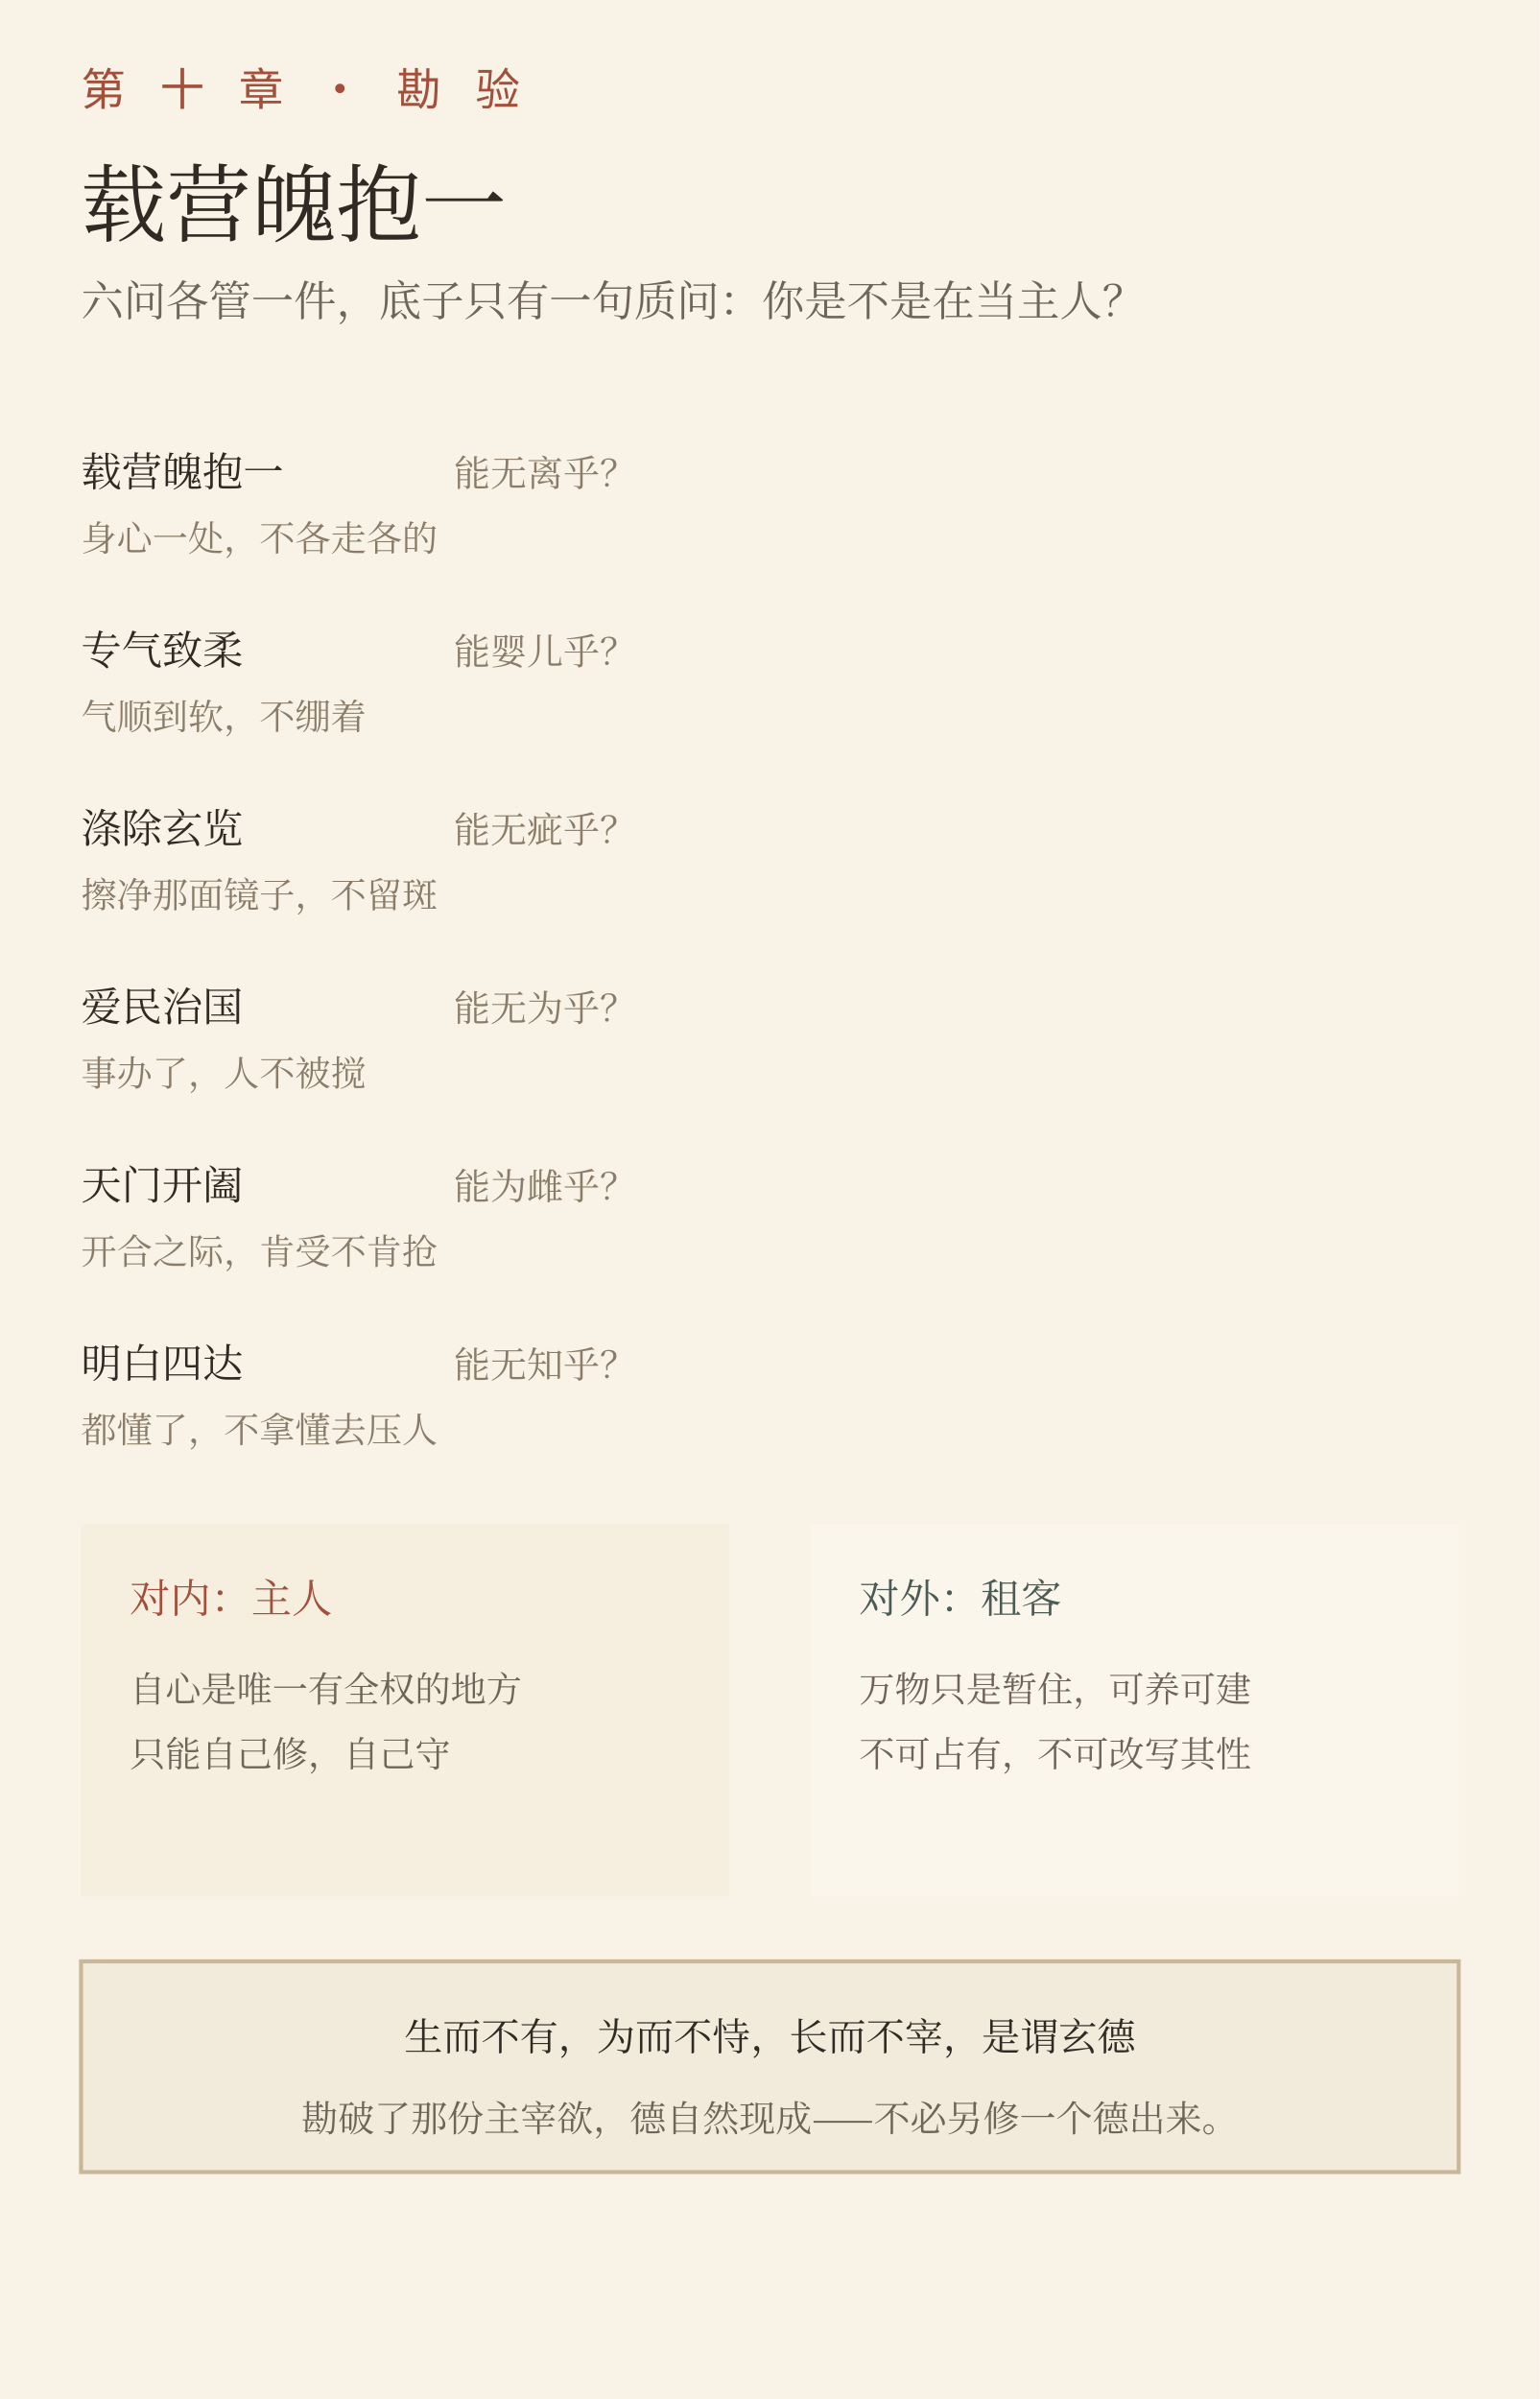
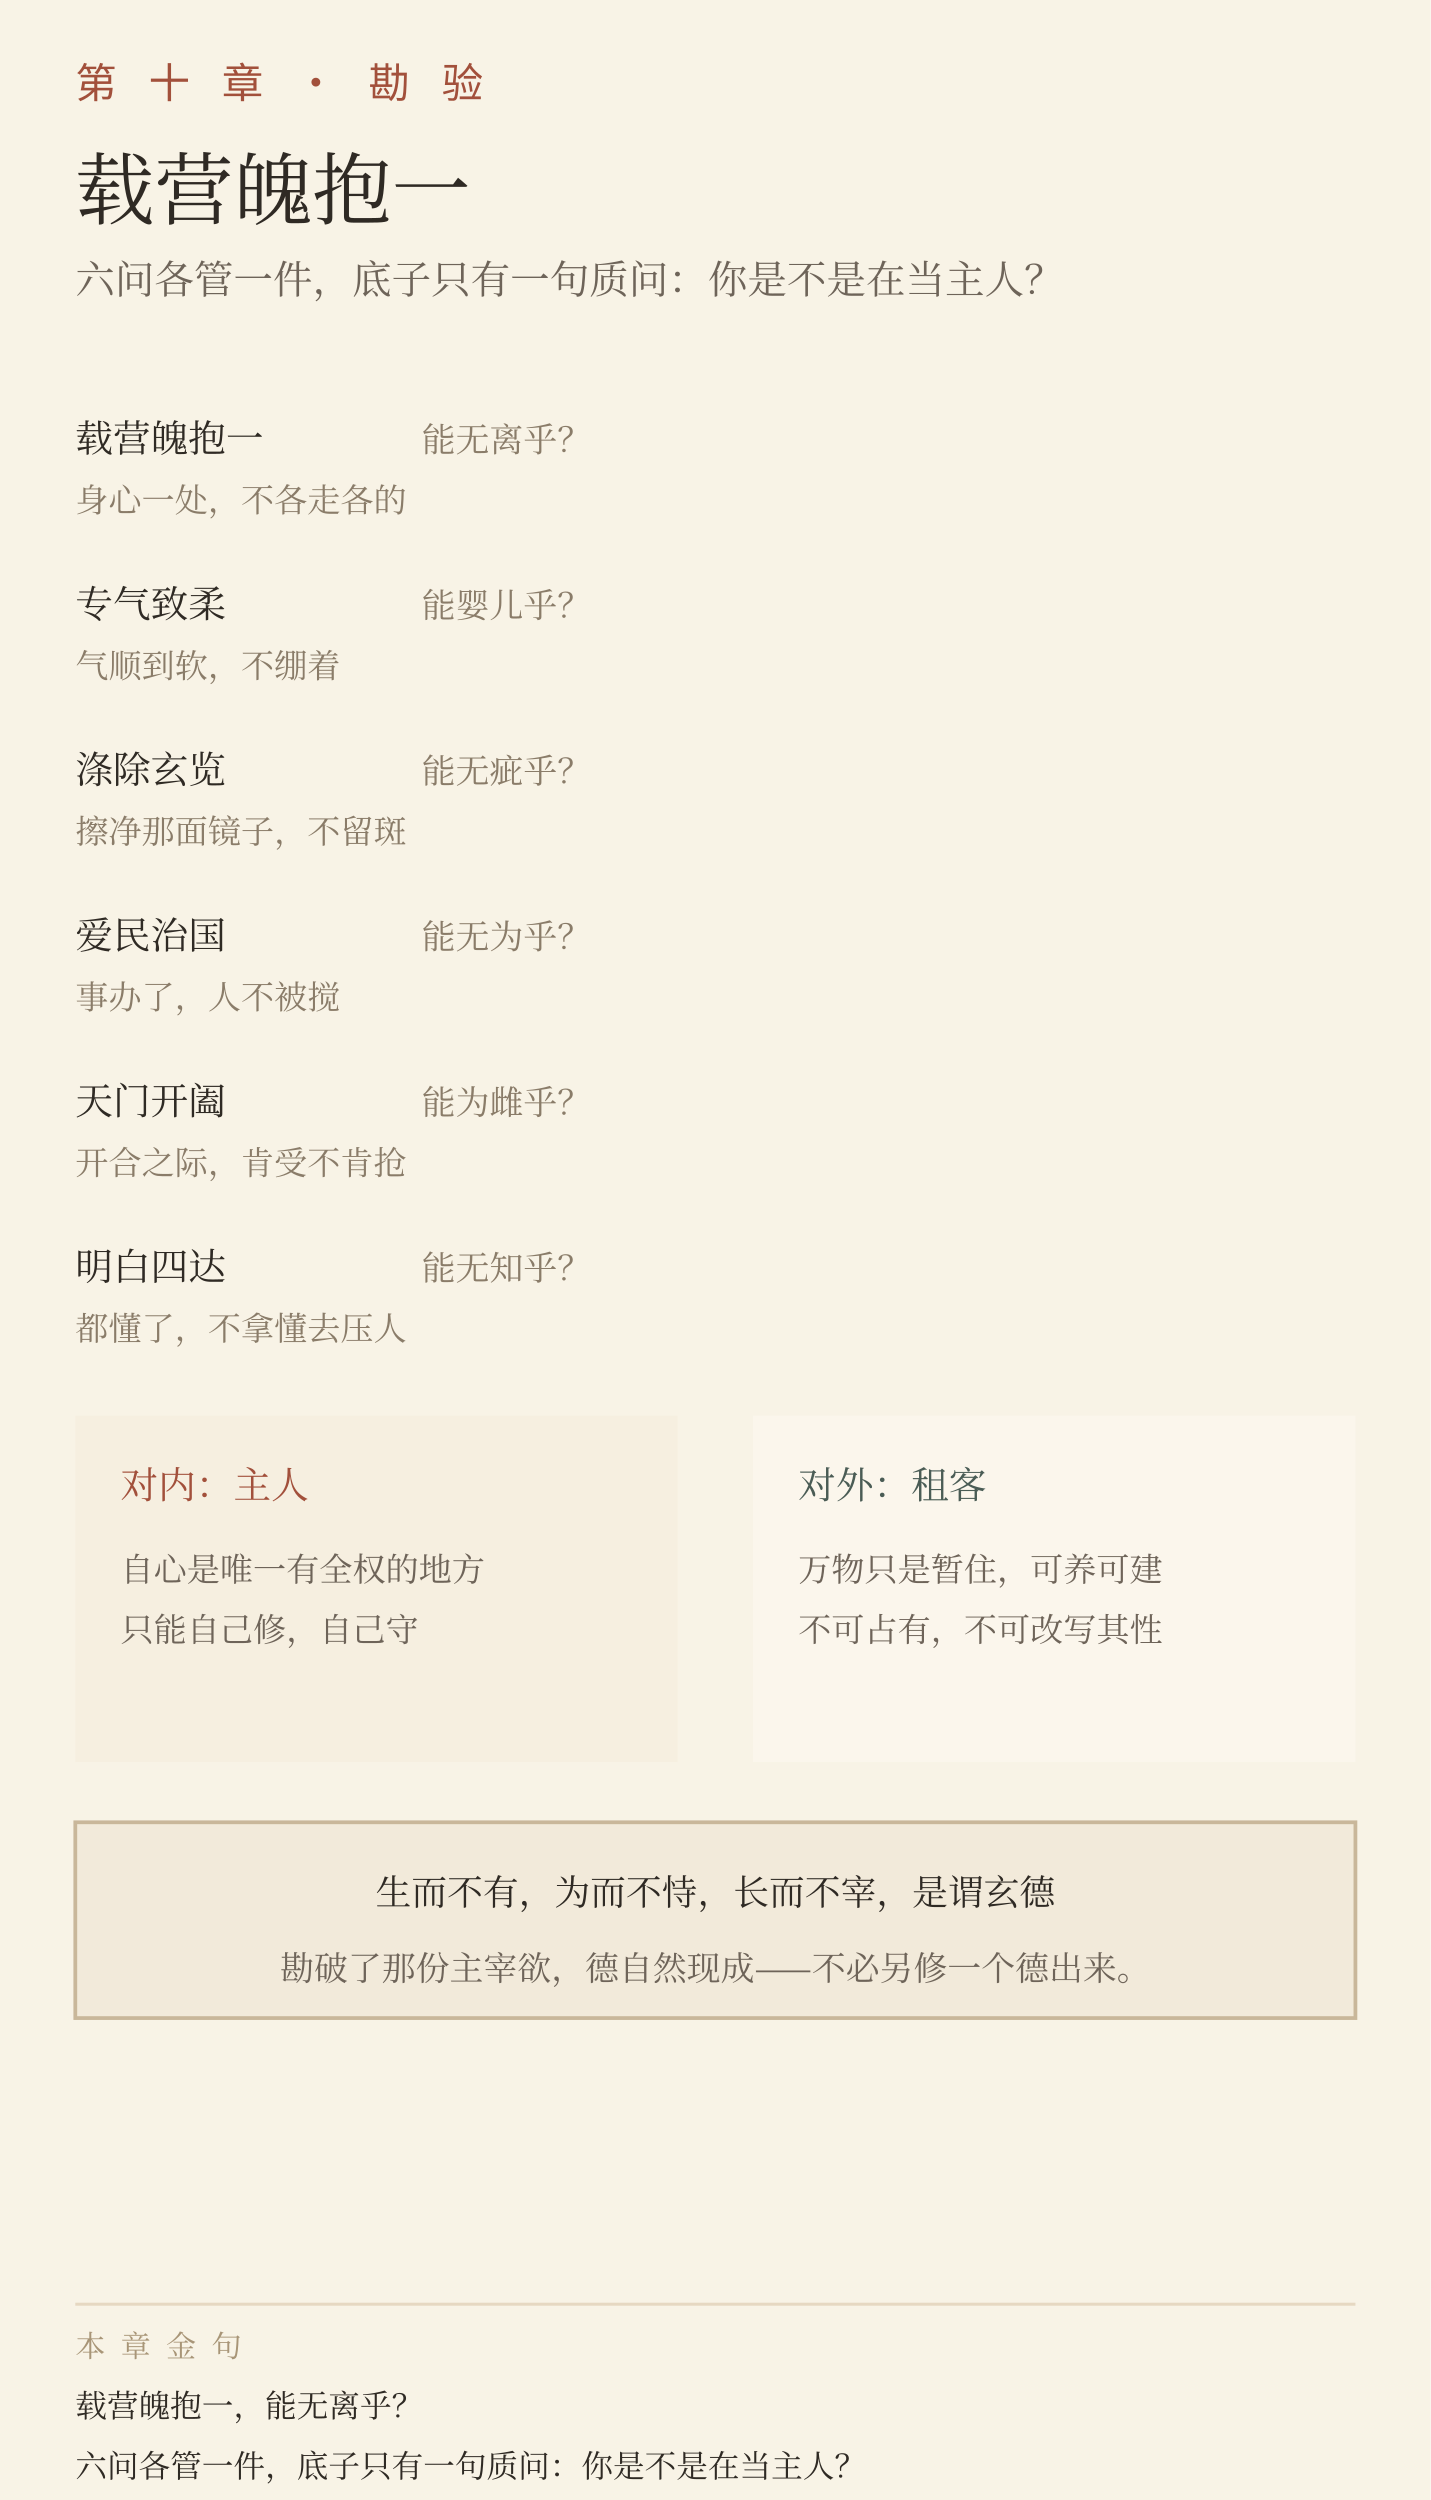
- <svg xmlns="http://www.w3.org/2000/svg" viewBox="0 0 380 592" role="img" aria-label="六问一答：对内做主人，对外做租客" font-family="'Noto Serif CJK SC','Noto Serif SC','Songti SC',serif">
+ <svg xmlns="http://www.w3.org/2000/svg" viewBox="0 0 380 664" role="img" aria-label="六问一答：对内做主人，对外做租客" font-family="'Noto Serif CJK SC','Noto Serif SC','Songti SC',serif">
  <defs>
    <marker id="arr" viewBox="0 0 10 10" refX="9" refY="5" markerWidth="6" markerHeight="6" orient="auto">
      <path d="M0 0 L10 5 L0 10 z" fill="#6E6459" />
    </marker>
    <marker id="arr2" viewBox="0 0 10 10" refX="9" refY="5" markerWidth="6" markerHeight="6" orient="auto">
      <path d="M0 0 L10 5 L0 10 z" fill="#4A5C55" />
    </marker>
    <marker id="arrL" viewBox="0 0 10 10" refX="1" refY="5" markerWidth="6" markerHeight="6" orient="auto">
      <path d="M10 0 L0 5 L10 10 z" fill="#4A5C55" />
    </marker>
    <marker id="arrS" viewBox="0 0 10 10" refX="9" refY="5" markerWidth="6" markerHeight="6" orient="auto">
      <path d="M0 0 L10 5 L0 10 z" fill="#A2503B" />
    </marker>
  </defs>
-   <rect x="0" y="0" width="380" height="592" fill="#F8F3E6" />
+   <rect x="0" y="0" width="380" height="664" fill="#F8F3E6" />
  <text x="20" y="26" font-size="11" fill="#A2503B" font-family="'Noto Sans CJK SC','Noto Sans SC',sans-serif" letter-spacing="3">第 十 章 · 勘 验</text>
  <text x="20" y="58" font-size="21" fill="#2F2A24">载营魄抱一</text>
  <text x="20" y="78" font-size="10.5" fill="#6E6459">六问各管一件，底子只有一句质问：你是不是在当主人？</text>
  <text x="20" y="120" font-size="10" fill="#2F2A24">载营魄抱一</text>
  <text x="112" y="120" font-size="9" fill="#8A7C69">能无离乎？</text>
  <text x="20" y="136" font-size="8.8" fill="#8A7C69">身心一处，不各走各的</text>
  <text x="20" y="164" font-size="10" fill="#2F2A24">专气致柔</text>
  <text x="112" y="164" font-size="9" fill="#8A7C69">能婴儿乎？</text>
  <text x="20" y="180" font-size="8.8" fill="#8A7C69">气顺到软，不绷着</text>
  <text x="20" y="208" font-size="10" fill="#2F2A24">涤除玄览</text>
  <text x="112" y="208" font-size="9" fill="#8A7C69">能无疵乎？</text>
  <text x="20" y="224" font-size="8.8" fill="#8A7C69">擦净那面镜子，不留斑</text>
  <text x="20" y="252" font-size="10" fill="#2F2A24">爱民治国</text>
  <text x="112" y="252" font-size="9" fill="#8A7C69">能无为乎？</text>
  <text x="20" y="268" font-size="8.8" fill="#8A7C69">事办了，人不被搅</text>
  <text x="20" y="296" font-size="10" fill="#2F2A24">天门开阖</text>
  <text x="112" y="296" font-size="9" fill="#8A7C69">能为雌乎？</text>
  <text x="20" y="312" font-size="8.8" fill="#8A7C69">开合之际，肯受不肯抢</text>
  <text x="20" y="340" font-size="10" fill="#2F2A24">明白四达</text>
  <text x="112" y="340" font-size="9" fill="#8A7C69">能无知乎？</text>
  <text x="20" y="356" font-size="8.8" fill="#8A7C69">都懂了，不拿懂去压人</text>
  <rect x="20" y="376" width="160" height="92" fill="#F6EFE0" stroke="{LINE2}" stroke-width="1.0" />
  <rect x="200" y="376" width="160" height="92" fill="#FBF6EC" stroke="{LINE2}" stroke-width="1.0" />
  <text x="32" y="398" font-size="10" fill="#A2503B">对内：主人</text>
  <text x="32" y="420" font-size="8.8" fill="#6E6459">自心是唯一有全权的地方</text>
  <text x="32" y="436" font-size="8.8" fill="#6E6459">只能自己修，自己守</text>
  <text x="212" y="398" font-size="10" fill="#4A5C55">对外：租客</text>
  <text x="212" y="420" font-size="8.8" fill="#6E6459">万物只是暂住，可养可建</text>
  <text x="212" y="436" font-size="8.8" fill="#6E6459">不可占有，不可改写其性</text>
  <rect x="20" y="484" width="340" height="52" fill="#F2EADA" stroke="#C9B79A" stroke-width="1.0" />
  <text x="190" y="506" font-size="9.5" fill="#2F2A24" text-anchor="middle">生而不有，为而不恃，长而不宰，是谓玄德</text>
  <text x="190" y="526" font-size="9" fill="#6E6459" text-anchor="middle">勘破了那份主宰欲，德自然现成——不必另修一个德出来。</text>
+   <line x1="20" y1="612" x2="360" y2="612" stroke="#E6D8C2" stroke-width="0.8" />
+   <text x="20" y="626" font-size="8.0" fill="#A89577" letter-spacing="1">本 章 金 句</text>
+   <text x="20" y="642" font-size="8.4" fill="#2F2A24">载营魄抱一，能无离乎？</text>
+   <text x="20" y="658" font-size="8.4" fill="#2F2A24">六问各管一件，底子只有一句质问：你是不是在当主人？</text>
</svg>
